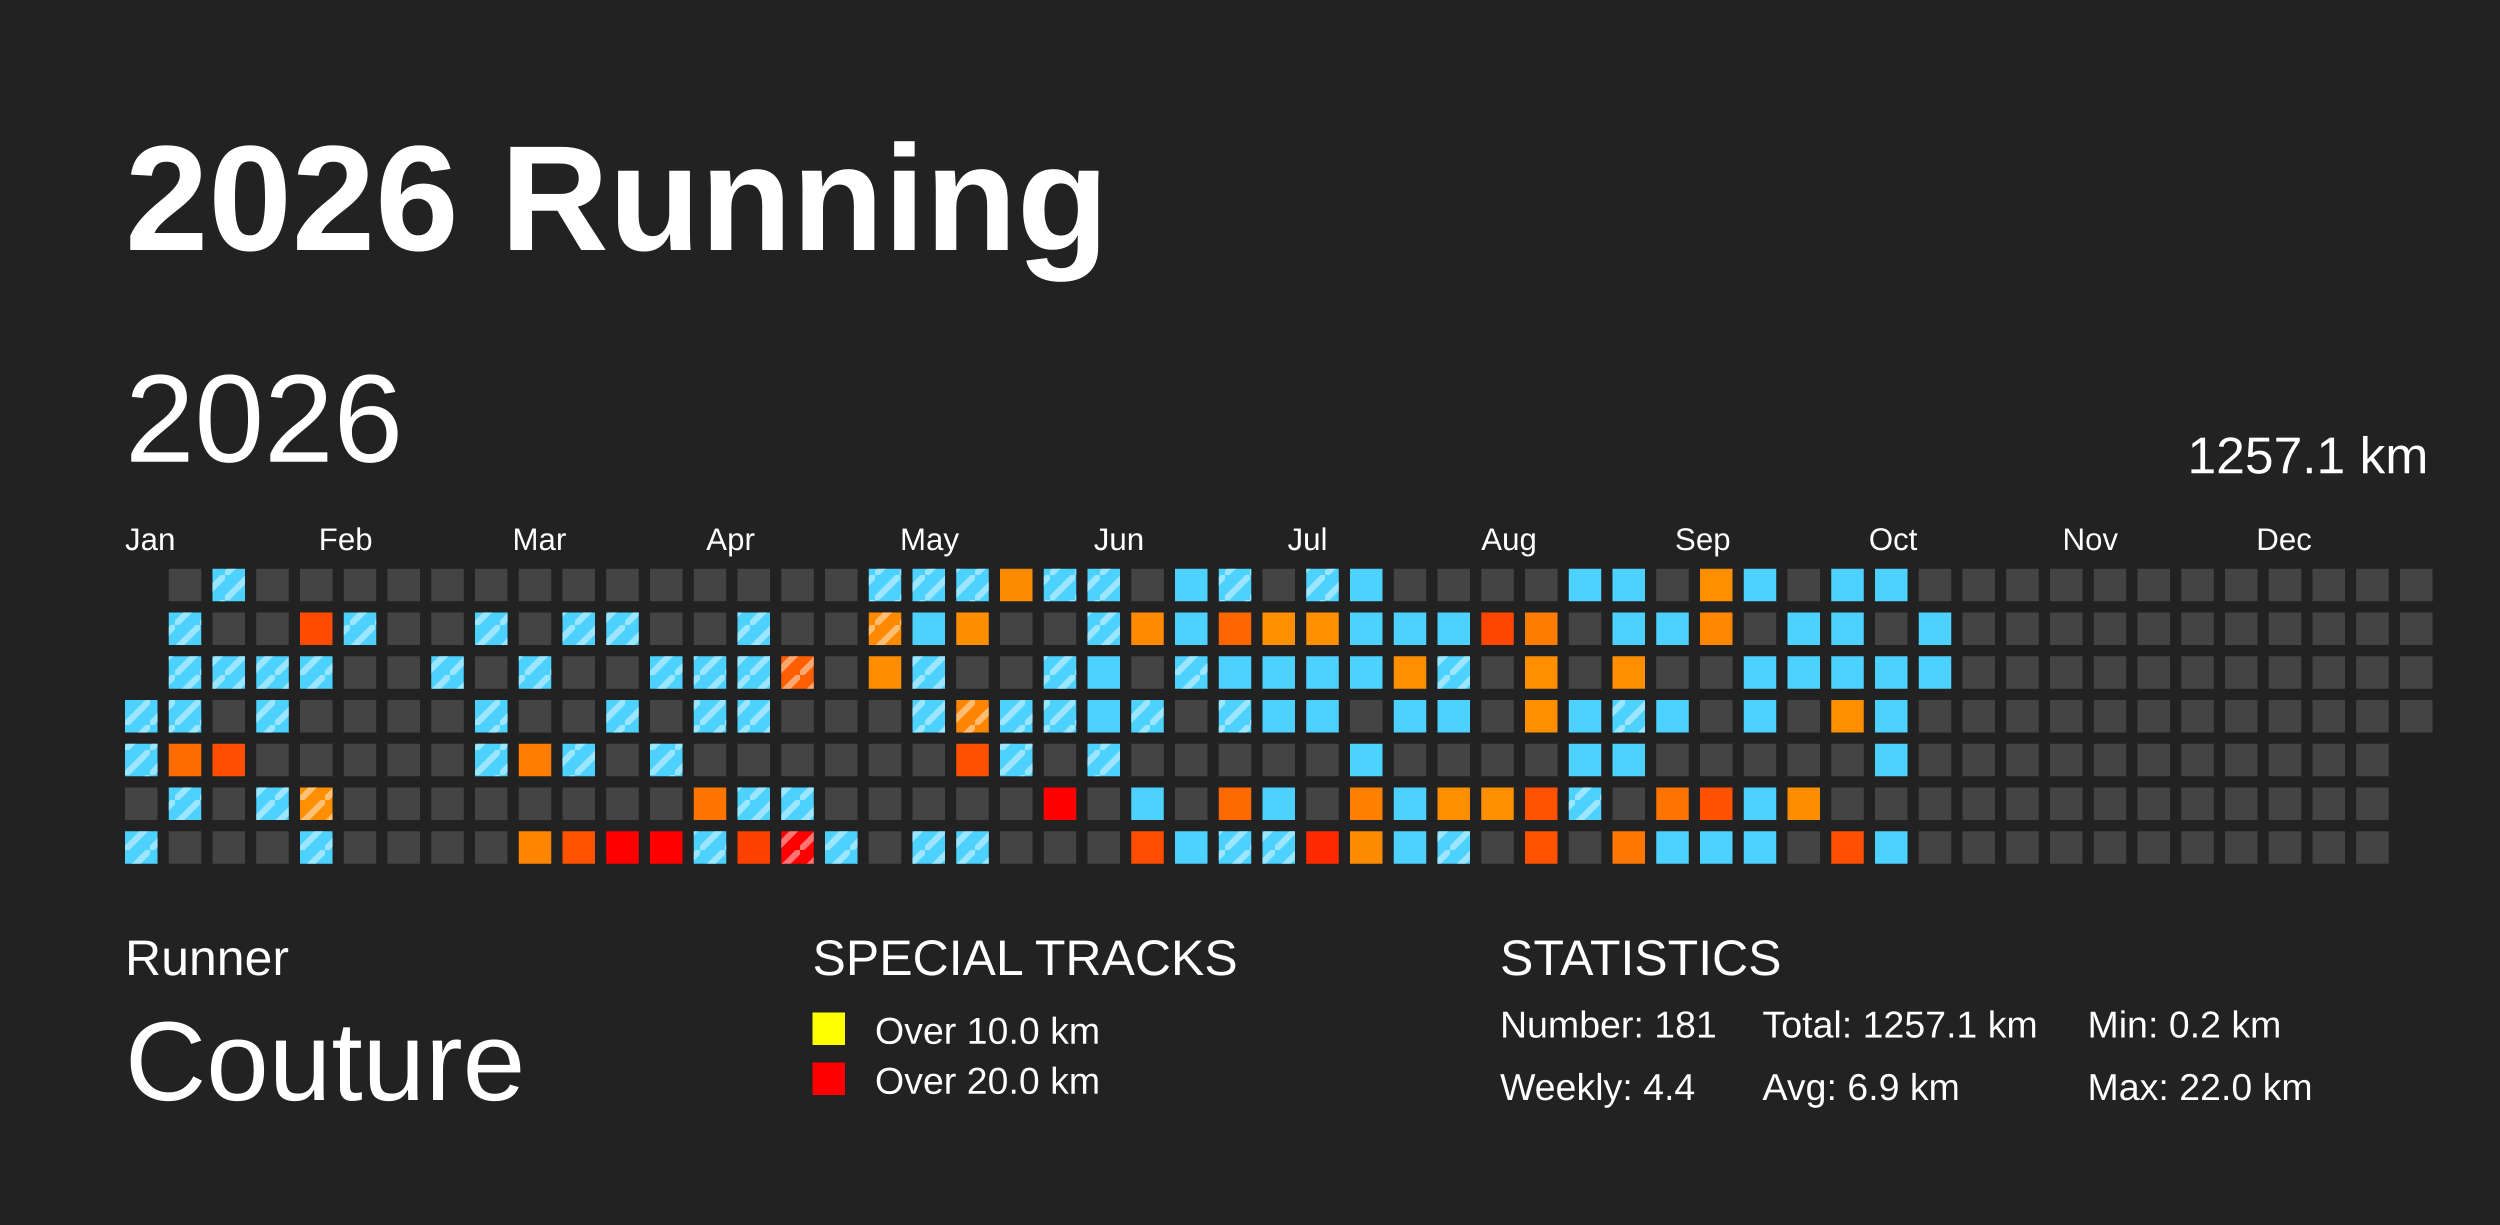
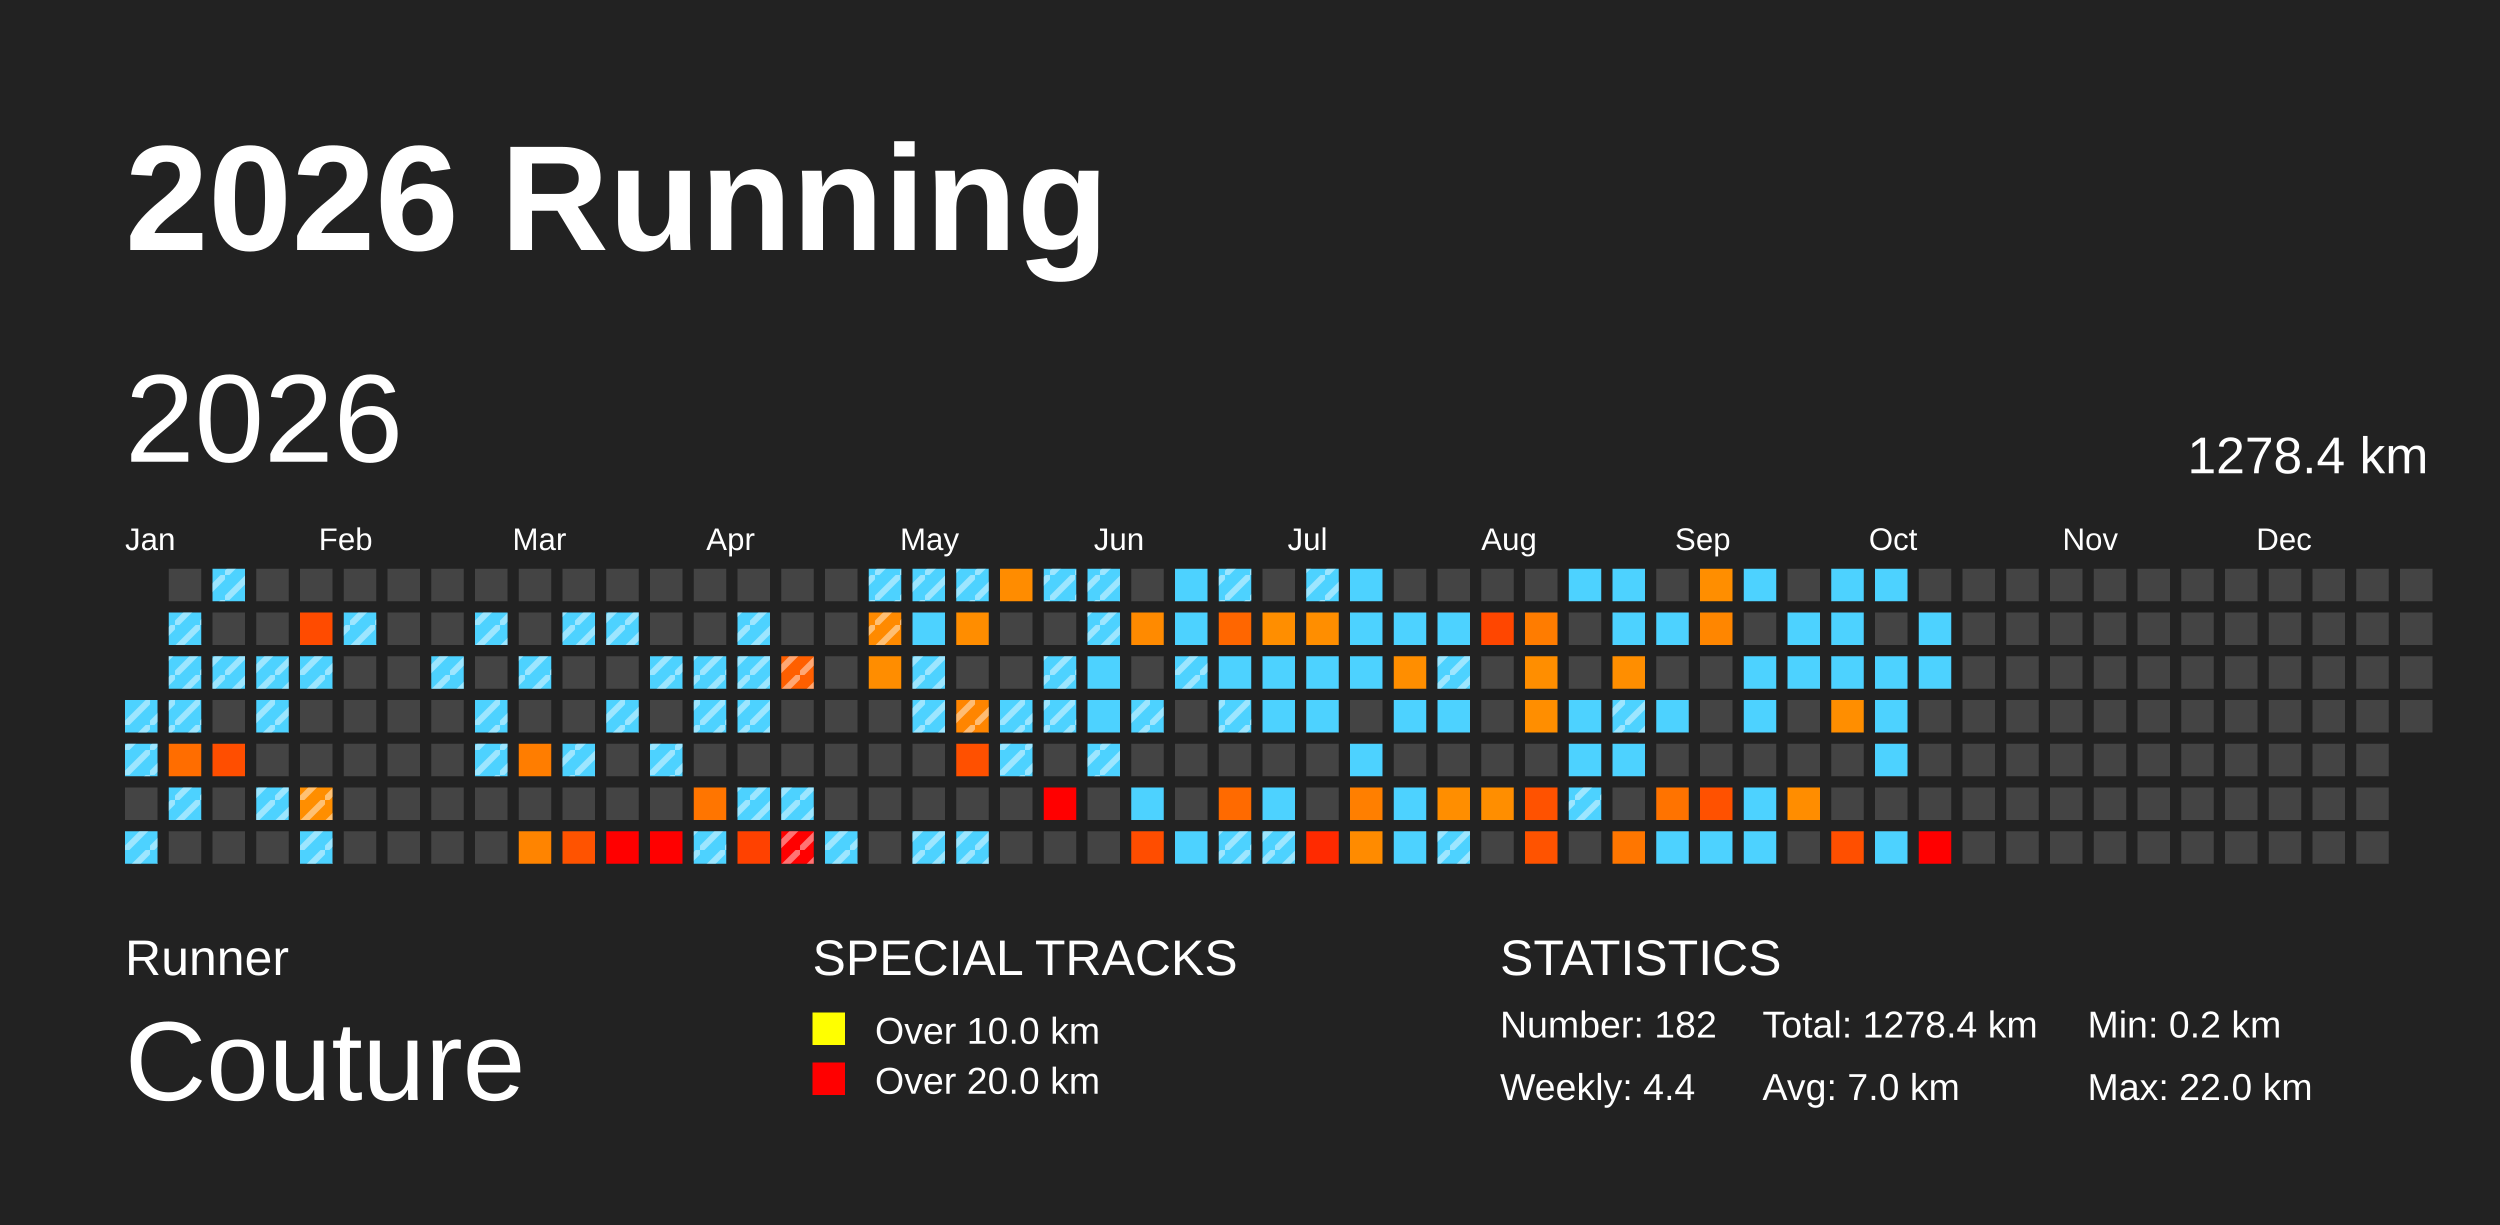
<svg xmlns="http://www.w3.org/2000/svg" baseProfile="full" height="98mm" version="1.1" viewBox="0,0,200,98" width="200mm">
  <defs>
    <pattern height="2" id="indoor-stripe" patternUnits="userSpaceOnUse" width="2">
      <line stroke="white" stroke-opacity="0.45" stroke-width="0.5" x1="0" x2="2" y1="2" y2="0" />
    </pattern>
  </defs>
  <rect fill="#222222" height="98" width="200" x="0" y="0" />
  <text fill="#FFFFFF" style="font-size:12px; font-family:Arial; font-weight:bold;" x="10" y="20">2026 Running</text>
  <text fill="#FFFFFF" style="font-size:4px; font-family:Arial" x="10" y="78">Runner</text>
  <text fill="#FFFFFF" style="font-size:9px; font-family:Arial" x="10" y="88">Couture</text>
  <text fill="#FFFFFF" style="font-size:4px; font-family:Arial" x="65" y="78">SPECIAL TRACKS</text>
  <rect fill="yellow" height="2.6" width="2.6" x="65" y="81" />
  <text fill="#FFFFFF" style="font-size:3px; font-family:Arial" x="70" y="83.5">Over 10.0 km</text>
  <rect fill="red" height="2.6" width="2.6" x="65" y="85" />
  <text fill="#FFFFFF" style="font-size:3px; font-family:Arial" x="70" y="87.5">Over 20.0 km</text>
  <text fill="#FFFFFF" style="font-size:4px; font-family:Arial" x="120" y="78">STATISTICS</text>
-   <text fill="#FFFFFF" style="font-size:3px; font-family:Arial" x="120" y="83">Number: 181</text>
+   <text fill="#FFFFFF" style="font-size:3px; font-family:Arial" x="120" y="83">Number: 182</text>
  <text fill="#FFFFFF" style="font-size:3px; font-family:Arial" x="120" y="88">Weekly: 4.4</text>
-   <text fill="#FFFFFF" style="font-size:3px; font-family:Arial" x="141" y="83">Total: 1257.1 km</text>
-   <text fill="#FFFFFF" style="font-size:3px; font-family:Arial" x="141" y="88">Avg: 6.9 km</text>
+   <text fill="#FFFFFF" style="font-size:3px; font-family:Arial" x="141" y="83">Total: 1278.4 km</text>
+   <text fill="#FFFFFF" style="font-size:3px; font-family:Arial" x="141" y="88">Avg: 7.0 km</text>
  <text fill="#FFFFFF" style="font-size:3px; font-family:Arial" x="167" y="83">Min: 0.2 km</text>
  <text fill="#FFFFFF" style="font-size:3px; font-family:Arial" x="167" y="88">Max: 22.0 km</text>
  <text dominant-baseline="hanging" fill="#FFFFFF" style="font-size:10.0px; font-family:Arial;" x="10" y="30">2026</text>
-   <text dominant-baseline="hanging" fill="#FFFFFF" style="font-size:4.125px; font-family:Arial;" x="175" y="35">1257.1 km</text>
+   <text dominant-baseline="hanging" fill="#FFFFFF" style="font-size:4.125px; font-family:Arial;" x="175" y="35">1278.4 km</text>
  <text fill="#FFFFFF" style="font-size:2.5px; font-family:Arial" x="10.0" y="44">Jan</text>
  <text fill="#FFFFFF" style="font-size:2.5px; font-family:Arial" x="25.5" y="44">Feb</text>
  <text fill="#FFFFFF" style="font-size:2.5px; font-family:Arial" x="41.0" y="44">Mar</text>
  <text fill="#FFFFFF" style="font-size:2.5px; font-family:Arial" x="56.5" y="44">Apr</text>
  <text fill="#FFFFFF" style="font-size:2.5px; font-family:Arial" x="72.0" y="44">May</text>
  <text fill="#FFFFFF" style="font-size:2.5px; font-family:Arial" x="87.5" y="44">Jun</text>
  <text fill="#FFFFFF" style="font-size:2.5px; font-family:Arial" x="103.0" y="44">Jul</text>
  <text fill="#FFFFFF" style="font-size:2.5px; font-family:Arial" x="118.5" y="44">Aug</text>
  <text fill="#FFFFFF" style="font-size:2.5px; font-family:Arial" x="134.0" y="44">Sep</text>
  <text fill="#FFFFFF" style="font-size:2.5px; font-family:Arial" x="149.5" y="44">Oct</text>
  <text fill="#FFFFFF" style="font-size:2.5px; font-family:Arial" x="165.0" y="44">Nov</text>
  <text fill="#FFFFFF" style="font-size:2.5px; font-family:Arial" x="180.5" y="44">Dec</text>
  <rect fill="#4dd2ff" height="2.6" width="2.6" x="10.0" y="56.0" />
  <rect fill="url(#indoor-stripe)" height="2.6" style="pointer-events: none;" width="2.6" x="10.0" y="56.0" />
  <rect fill="#4dd2ff" height="2.6" width="2.6" x="10.0" y="59.5" />
  <rect fill="url(#indoor-stripe)" height="2.6" style="pointer-events: none;" width="2.6" x="10.0" y="59.5" />
  <rect fill="#444444" height="2.6" width="2.6" x="10.0" y="63.0" />
  <rect fill="#4dd2ff" height="2.6" width="2.6" x="10.0" y="66.5" />
  <rect fill="url(#indoor-stripe)" height="2.6" style="pointer-events: none;" width="2.6" x="10.0" y="66.5" />
  <rect fill="#444444" height="2.6" width="2.6" x="13.5" y="45.5" />
  <rect fill="#4dd2ff" height="2.6" width="2.6" x="13.5" y="49.0" />
  <rect fill="url(#indoor-stripe)" height="2.6" style="pointer-events: none;" width="2.6" x="13.5" y="49.0" />
  <rect fill="#4dd2ff" height="2.6" width="2.6" x="13.5" y="52.5" />
  <rect fill="url(#indoor-stripe)" height="2.6" style="pointer-events: none;" width="2.6" x="13.5" y="52.5" />
  <rect fill="#4dd2ff" height="2.6" width="2.6" x="13.5" y="56.0" />
  <rect fill="url(#indoor-stripe)" height="2.6" style="pointer-events: none;" width="2.6" x="13.5" y="56.0" />
  <rect fill="#ff6d00" height="2.6" width="2.6" x="13.5" y="59.5" />
  <rect fill="#4dd2ff" height="2.6" width="2.6" x="13.5" y="63.0" />
  <rect fill="url(#indoor-stripe)" height="2.6" style="pointer-events: none;" width="2.6" x="13.5" y="63.0" />
  <rect fill="#444444" height="2.6" width="2.6" x="13.5" y="66.5" />
  <rect fill="#4dd2ff" height="2.6" width="2.6" x="17.0" y="45.5" />
  <rect fill="url(#indoor-stripe)" height="2.6" style="pointer-events: none;" width="2.6" x="17.0" y="45.5" />
  <rect fill="#444444" height="2.6" width="2.6" x="17.0" y="49.0" />
  <rect fill="#4dd2ff" height="2.6" width="2.6" x="17.0" y="52.5" />
  <rect fill="url(#indoor-stripe)" height="2.6" style="pointer-events: none;" width="2.6" x="17.0" y="52.5" />
  <rect fill="#444444" height="2.6" width="2.6" x="17.0" y="56.0" />
  <rect fill="#ff4e00" height="2.6" width="2.6" x="17.0" y="59.5" />
  <rect fill="#444444" height="2.6" width="2.6" x="17.0" y="63.0" />
  <rect fill="#444444" height="2.6" width="2.6" x="17.0" y="66.5" />
  <rect fill="#444444" height="2.6" width="2.6" x="20.5" y="45.5" />
  <rect fill="#444444" height="2.6" width="2.6" x="20.5" y="49.0" />
  <rect fill="#4dd2ff" height="2.6" width="2.6" x="20.5" y="52.5" />
  <rect fill="url(#indoor-stripe)" height="2.6" style="pointer-events: none;" width="2.6" x="20.5" y="52.5" />
  <rect fill="#4dd2ff" height="2.6" width="2.6" x="20.5" y="56.0" />
  <rect fill="url(#indoor-stripe)" height="2.6" style="pointer-events: none;" width="2.6" x="20.5" y="56.0" />
  <rect fill="#444444" height="2.6" width="2.6" x="20.5" y="59.5" />
  <rect fill="#4dd2ff" height="2.6" width="2.6" x="20.5" y="63.0" />
  <rect fill="url(#indoor-stripe)" height="2.6" style="pointer-events: none;" width="2.6" x="20.5" y="63.0" />
  <rect fill="#444444" height="2.6" width="2.6" x="20.5" y="66.5" />
  <rect fill="#444444" height="2.6" width="2.6" x="24.0" y="45.5" />
  <rect fill="#ff4b00" height="2.6" width="2.6" x="24.0" y="49.0" />
  <rect fill="#4dd2ff" height="2.6" width="2.6" x="24.0" y="52.5" />
  <rect fill="url(#indoor-stripe)" height="2.6" style="pointer-events: none;" width="2.6" x="24.0" y="52.5" />
  <rect fill="#444444" height="2.6" width="2.6" x="24.0" y="56.0" />
  <rect fill="#444444" height="2.6" width="2.6" x="24.0" y="59.5" />
  <rect fill="#ff8e00" height="2.6" width="2.6" x="24.0" y="63.0" />
  <rect fill="url(#indoor-stripe)" height="2.6" style="pointer-events: none;" width="2.6" x="24.0" y="63.0" />
  <rect fill="#4dd2ff" height="2.6" width="2.6" x="24.0" y="66.5" />
  <rect fill="url(#indoor-stripe)" height="2.6" style="pointer-events: none;" width="2.6" x="24.0" y="66.5" />
  <rect fill="#444444" height="2.6" width="2.6" x="27.5" y="45.5" />
  <rect fill="#4dd2ff" height="2.6" width="2.6" x="27.5" y="49.0" />
  <rect fill="url(#indoor-stripe)" height="2.6" style="pointer-events: none;" width="2.6" x="27.5" y="49.0" />
  <rect fill="#444444" height="2.6" width="2.6" x="27.5" y="52.5" />
  <rect fill="#444444" height="2.6" width="2.6" x="27.5" y="56.0" />
  <rect fill="#444444" height="2.6" width="2.6" x="27.5" y="59.5" />
  <rect fill="#444444" height="2.6" width="2.6" x="27.5" y="63.0" />
  <rect fill="#444444" height="2.6" width="2.6" x="27.5" y="66.5" />
  <rect fill="#444444" height="2.6" width="2.6" x="31.0" y="45.5" />
  <rect fill="#444444" height="2.6" width="2.6" x="31.0" y="49.0" />
  <rect fill="#444444" height="2.6" width="2.6" x="31.0" y="52.5" />
  <rect fill="#444444" height="2.6" width="2.6" x="31.0" y="56.0" />
  <rect fill="#444444" height="2.6" width="2.6" x="31.0" y="59.5" />
  <rect fill="#444444" height="2.6" width="2.6" x="31.0" y="63.0" />
  <rect fill="#444444" height="2.6" width="2.6" x="31.0" y="66.5" />
  <rect fill="#444444" height="2.6" width="2.6" x="34.5" y="45.5" />
  <rect fill="#444444" height="2.6" width="2.6" x="34.5" y="49.0" />
  <rect fill="#4dd2ff" height="2.6" width="2.6" x="34.5" y="52.5" />
  <rect fill="url(#indoor-stripe)" height="2.6" style="pointer-events: none;" width="2.6" x="34.5" y="52.5" />
  <rect fill="#444444" height="2.6" width="2.6" x="34.5" y="56.0" />
  <rect fill="#444444" height="2.6" width="2.6" x="34.5" y="59.5" />
  <rect fill="#444444" height="2.6" width="2.6" x="34.5" y="63.0" />
  <rect fill="#444444" height="2.6" width="2.6" x="34.5" y="66.5" />
  <rect fill="#444444" height="2.6" width="2.6" x="38.0" y="45.5" />
  <rect fill="#4dd2ff" height="2.6" width="2.6" x="38.0" y="49.0" />
  <rect fill="url(#indoor-stripe)" height="2.6" style="pointer-events: none;" width="2.6" x="38.0" y="49.0" />
  <rect fill="#444444" height="2.6" width="2.6" x="38.0" y="52.5" />
  <rect fill="#4dd2ff" height="2.6" width="2.6" x="38.0" y="56.0" />
  <rect fill="url(#indoor-stripe)" height="2.6" style="pointer-events: none;" width="2.6" x="38.0" y="56.0" />
  <rect fill="#4dd2ff" height="2.6" width="2.6" x="38.0" y="59.5" />
  <rect fill="url(#indoor-stripe)" height="2.6" style="pointer-events: none;" width="2.6" x="38.0" y="59.5" />
  <rect fill="#444444" height="2.6" width="2.6" x="38.0" y="63.0" />
  <rect fill="#444444" height="2.6" width="2.6" x="38.0" y="66.5" />
  <rect fill="#444444" height="2.6" width="2.6" x="41.5" y="45.5" />
  <rect fill="#444444" height="2.6" width="2.6" x="41.5" y="49.0" />
  <rect fill="#4dd2ff" height="2.6" width="2.6" x="41.5" y="52.5" />
  <rect fill="url(#indoor-stripe)" height="2.6" style="pointer-events: none;" width="2.6" x="41.5" y="52.5" />
  <rect fill="#444444" height="2.6" width="2.6" x="41.5" y="56.0" />
  <rect fill="#ff7d00" height="2.6" width="2.6" x="41.5" y="59.5" />
  <rect fill="#444444" height="2.6" width="2.6" x="41.5" y="63.0" />
  <rect fill="#ff8400" height="2.6" width="2.6" x="41.5" y="66.5" />
  <rect fill="#444444" height="2.6" width="2.6" x="45.0" y="45.5" />
  <rect fill="#4dd2ff" height="2.6" width="2.6" x="45.0" y="49.0" />
  <rect fill="url(#indoor-stripe)" height="2.6" style="pointer-events: none;" width="2.6" x="45.0" y="49.0" />
  <rect fill="#444444" height="2.6" width="2.6" x="45.0" y="52.5" />
  <rect fill="#444444" height="2.6" width="2.6" x="45.0" y="56.0" />
  <rect fill="#4dd2ff" height="2.6" width="2.6" x="45.0" y="59.5" />
  <rect fill="url(#indoor-stripe)" height="2.6" style="pointer-events: none;" width="2.6" x="45.0" y="59.5" />
  <rect fill="#444444" height="2.6" width="2.6" x="45.0" y="63.0" />
  <rect fill="#ff5300" height="2.6" width="2.6" x="45.0" y="66.5" />
  <rect fill="#444444" height="2.6" width="2.6" x="48.5" y="45.5" />
  <rect fill="#4dd2ff" height="2.6" width="2.6" x="48.5" y="49.0" />
  <rect fill="url(#indoor-stripe)" height="2.6" style="pointer-events: none;" width="2.6" x="48.5" y="49.0" />
  <rect fill="#444444" height="2.6" width="2.6" x="48.5" y="52.5" />
  <rect fill="#4dd2ff" height="2.6" width="2.6" x="48.5" y="56.0" />
  <rect fill="url(#indoor-stripe)" height="2.6" style="pointer-events: none;" width="2.6" x="48.5" y="56.0" />
  <rect fill="#444444" height="2.6" width="2.6" x="48.5" y="59.5" />
  <rect fill="#444444" height="2.6" width="2.6" x="48.5" y="63.0" />
  <rect fill="red" height="2.6" width="2.6" x="48.5" y="66.5" />
  <rect fill="#444444" height="2.6" width="2.6" x="52.0" y="45.5" />
  <rect fill="#444444" height="2.6" width="2.6" x="52.0" y="49.0" />
  <rect fill="#4dd2ff" height="2.6" width="2.6" x="52.0" y="52.5" />
  <rect fill="url(#indoor-stripe)" height="2.6" style="pointer-events: none;" width="2.6" x="52.0" y="52.5" />
  <rect fill="#444444" height="2.6" width="2.6" x="52.0" y="56.0" />
  <rect fill="#4dd2ff" height="2.6" width="2.6" x="52.0" y="59.5" />
  <rect fill="url(#indoor-stripe)" height="2.6" style="pointer-events: none;" width="2.6" x="52.0" y="59.5" />
  <rect fill="#444444" height="2.6" width="2.6" x="52.0" y="63.0" />
  <rect fill="red" height="2.6" width="2.6" x="52.0" y="66.5" />
  <rect fill="#444444" height="2.6" width="2.6" x="55.5" y="45.5" />
  <rect fill="#444444" height="2.6" width="2.6" x="55.5" y="49.0" />
  <rect fill="#4dd2ff" height="2.6" width="2.6" x="55.5" y="52.5" />
  <rect fill="url(#indoor-stripe)" height="2.6" style="pointer-events: none;" width="2.6" x="55.5" y="52.5" />
  <rect fill="#4dd2ff" height="2.6" width="2.6" x="55.5" y="56.0" />
  <rect fill="url(#indoor-stripe)" height="2.6" style="pointer-events: none;" width="2.6" x="55.5" y="56.0" />
  <rect fill="#444444" height="2.6" width="2.6" x="55.5" y="59.5" />
  <rect fill="#ff7500" height="2.6" width="2.6" x="55.5" y="63.0" />
  <rect fill="#4dd2ff" height="2.6" width="2.6" x="55.5" y="66.5" />
  <rect fill="url(#indoor-stripe)" height="2.6" style="pointer-events: none;" width="2.6" x="55.5" y="66.5" />
  <rect fill="#444444" height="2.6" width="2.6" x="59.0" y="45.5" />
  <rect fill="#4dd2ff" height="2.6" width="2.6" x="59.0" y="49.0" />
  <rect fill="url(#indoor-stripe)" height="2.6" style="pointer-events: none;" width="2.6" x="59.0" y="49.0" />
  <rect fill="#4dd2ff" height="2.6" width="2.6" x="59.0" y="52.5" />
  <rect fill="url(#indoor-stripe)" height="2.6" style="pointer-events: none;" width="2.6" x="59.0" y="52.5" />
  <rect fill="#4dd2ff" height="2.6" width="2.6" x="59.0" y="56.0" />
  <rect fill="url(#indoor-stripe)" height="2.6" style="pointer-events: none;" width="2.6" x="59.0" y="56.0" />
  <rect fill="#444444" height="2.6" width="2.6" x="59.0" y="59.5" />
  <rect fill="#4dd2ff" height="2.6" width="2.6" x="59.0" y="63.0" />
  <rect fill="url(#indoor-stripe)" height="2.6" style="pointer-events: none;" width="2.6" x="59.0" y="63.0" />
  <rect fill="#ff4100" height="2.6" width="2.6" x="59.0" y="66.5" />
  <rect fill="#444444" height="2.6" width="2.6" x="62.5" y="45.5" />
  <rect fill="#444444" height="2.6" width="2.6" x="62.5" y="49.0" />
  <rect fill="#ff5f00" height="2.6" width="2.6" x="62.5" y="52.5" />
  <rect fill="url(#indoor-stripe)" height="2.6" style="pointer-events: none;" width="2.6" x="62.5" y="52.5" />
  <rect fill="#444444" height="2.6" width="2.6" x="62.5" y="56.0" />
  <rect fill="#444444" height="2.6" width="2.6" x="62.5" y="59.5" />
  <rect fill="#4dd2ff" height="2.6" width="2.6" x="62.5" y="63.0" />
  <rect fill="url(#indoor-stripe)" height="2.6" style="pointer-events: none;" width="2.6" x="62.5" y="63.0" />
  <rect fill="red" height="2.6" width="2.6" x="62.5" y="66.5" />
  <rect fill="url(#indoor-stripe)" height="2.6" style="pointer-events: none;" width="2.6" x="62.5" y="66.5" />
  <rect fill="#444444" height="2.6" width="2.6" x="66.0" y="45.5" />
  <rect fill="#444444" height="2.6" width="2.6" x="66.0" y="49.0" />
  <rect fill="#444444" height="2.6" width="2.6" x="66.0" y="52.5" />
  <rect fill="#444444" height="2.6" width="2.6" x="66.0" y="56.0" />
  <rect fill="#444444" height="2.6" width="2.6" x="66.0" y="59.5" />
  <rect fill="#444444" height="2.6" width="2.6" x="66.0" y="63.0" />
  <rect fill="#4dd2ff" height="2.6" width="2.6" x="66.0" y="66.5" />
  <rect fill="url(#indoor-stripe)" height="2.6" style="pointer-events: none;" width="2.6" x="66.0" y="66.5" />
  <rect fill="#4dd2ff" height="2.6" width="2.6" x="69.5" y="45.5" />
  <rect fill="url(#indoor-stripe)" height="2.6" style="pointer-events: none;" width="2.6" x="69.5" y="45.5" />
  <rect fill="#ff8a00" height="2.6" width="2.6" x="69.5" y="49.0" />
  <rect fill="url(#indoor-stripe)" height="2.6" style="pointer-events: none;" width="2.6" x="69.5" y="49.0" />
  <rect fill="#ff8d00" height="2.6" width="2.6" x="69.5" y="52.5" />
  <rect fill="#444444" height="2.6" width="2.6" x="69.5" y="56.0" />
  <rect fill="#444444" height="2.6" width="2.6" x="69.5" y="59.5" />
  <rect fill="#444444" height="2.6" width="2.6" x="69.5" y="63.0" />
  <rect fill="#444444" height="2.6" width="2.6" x="69.5" y="66.5" />
  <rect fill="#4dd2ff" height="2.6" width="2.6" x="73.0" y="45.5" />
  <rect fill="url(#indoor-stripe)" height="2.6" style="pointer-events: none;" width="2.6" x="73.0" y="45.5" />
  <rect fill="#4dd2ff" height="2.6" width="2.6" x="73.0" y="49.0" />
  <rect fill="#4dd2ff" height="2.6" width="2.6" x="73.0" y="52.5" />
  <rect fill="url(#indoor-stripe)" height="2.6" style="pointer-events: none;" width="2.6" x="73.0" y="52.5" />
  <rect fill="#4dd2ff" height="2.6" width="2.6" x="73.0" y="56.0" />
  <rect fill="url(#indoor-stripe)" height="2.6" style="pointer-events: none;" width="2.6" x="73.0" y="56.0" />
  <rect fill="#444444" height="2.6" width="2.6" x="73.0" y="59.5" />
  <rect fill="#444444" height="2.6" width="2.6" x="73.0" y="63.0" />
  <rect fill="#4dd2ff" height="2.6" width="2.6" x="73.0" y="66.5" />
  <rect fill="url(#indoor-stripe)" height="2.6" style="pointer-events: none;" width="2.6" x="73.0" y="66.5" />
  <rect fill="#4dd2ff" height="2.6" width="2.6" x="76.5" y="45.5" />
  <rect fill="url(#indoor-stripe)" height="2.6" style="pointer-events: none;" width="2.6" x="76.5" y="45.5" />
  <rect fill="#ff8d00" height="2.6" width="2.6" x="76.5" y="49.0" />
  <rect fill="#444444" height="2.6" width="2.6" x="76.5" y="52.5" />
  <rect fill="#ff8500" height="2.6" width="2.6" x="76.5" y="56.0" />
  <rect fill="url(#indoor-stripe)" height="2.6" style="pointer-events: none;" width="2.6" x="76.5" y="56.0" />
  <rect fill="#ff5000" height="2.6" width="2.6" x="76.5" y="59.5" />
  <rect fill="#444444" height="2.6" width="2.6" x="76.5" y="63.0" />
  <rect fill="#4dd2ff" height="2.6" width="2.6" x="76.5" y="66.5" />
  <rect fill="url(#indoor-stripe)" height="2.6" style="pointer-events: none;" width="2.6" x="76.5" y="66.5" />
  <rect fill="#ff8c00" height="2.6" width="2.6" x="80.0" y="45.5" />
  <rect fill="#444444" height="2.6" width="2.6" x="80.0" y="49.0" />
  <rect fill="#444444" height="2.6" width="2.6" x="80.0" y="52.5" />
  <rect fill="#4dd2ff" height="2.6" width="2.6" x="80.0" y="56.0" />
  <rect fill="url(#indoor-stripe)" height="2.6" style="pointer-events: none;" width="2.6" x="80.0" y="56.0" />
  <rect fill="#4dd2ff" height="2.6" width="2.6" x="80.0" y="59.5" />
  <rect fill="url(#indoor-stripe)" height="2.6" style="pointer-events: none;" width="2.6" x="80.0" y="59.5" />
  <rect fill="#444444" height="2.6" width="2.6" x="80.0" y="63.0" />
  <rect fill="#444444" height="2.6" width="2.6" x="80.0" y="66.5" />
  <rect fill="#4dd2ff" height="2.6" width="2.6" x="83.5" y="45.5" />
  <rect fill="url(#indoor-stripe)" height="2.6" style="pointer-events: none;" width="2.6" x="83.5" y="45.5" />
  <rect fill="#444444" height="2.6" width="2.6" x="83.5" y="49.0" />
  <rect fill="#4dd2ff" height="2.6" width="2.6" x="83.5" y="52.5" />
  <rect fill="url(#indoor-stripe)" height="2.6" style="pointer-events: none;" width="2.6" x="83.5" y="52.5" />
  <rect fill="#4dd2ff" height="2.6" width="2.6" x="83.5" y="56.0" />
  <rect fill="url(#indoor-stripe)" height="2.6" style="pointer-events: none;" width="2.6" x="83.5" y="56.0" />
  <rect fill="#444444" height="2.6" width="2.6" x="83.5" y="59.5" />
  <rect fill="red" height="2.6" width="2.6" x="83.5" y="63.0" />
  <rect fill="#444444" height="2.6" width="2.6" x="83.5" y="66.5" />
  <rect fill="#4dd2ff" height="2.6" width="2.6" x="87.0" y="45.5" />
  <rect fill="url(#indoor-stripe)" height="2.6" style="pointer-events: none;" width="2.6" x="87.0" y="45.5" />
  <rect fill="#4dd2ff" height="2.6" width="2.6" x="87.0" y="49.0" />
  <rect fill="url(#indoor-stripe)" height="2.6" style="pointer-events: none;" width="2.6" x="87.0" y="49.0" />
  <rect fill="#4dd2ff" height="2.6" width="2.6" x="87.0" y="52.5" />
  <rect fill="#4dd2ff" height="2.6" width="2.6" x="87.0" y="56.0" />
  <rect fill="#4dd2ff" height="2.6" width="2.6" x="87.0" y="59.5" />
  <rect fill="url(#indoor-stripe)" height="2.6" style="pointer-events: none;" width="2.6" x="87.0" y="59.5" />
  <rect fill="#444444" height="2.6" width="2.6" x="87.0" y="63.0" />
  <rect fill="#444444" height="2.6" width="2.6" x="87.0" y="66.5" />
  <rect fill="#444444" height="2.6" width="2.6" x="90.5" y="45.5" />
  <rect fill="#ff8a00" height="2.6" width="2.6" x="90.5" y="49.0" />
  <rect fill="#444444" height="2.6" width="2.6" x="90.5" y="52.5" />
  <rect fill="#4dd2ff" height="2.6" width="2.6" x="90.5" y="56.0" />
  <rect fill="url(#indoor-stripe)" height="2.6" style="pointer-events: none;" width="2.6" x="90.5" y="56.0" />
  <rect fill="#444444" height="2.6" width="2.6" x="90.5" y="59.5" />
  <rect fill="#4dd2ff" height="2.6" width="2.6" x="90.5" y="63.0" />
  <rect fill="#ff4d00" height="2.6" width="2.6" x="90.5" y="66.5" />
  <rect fill="#4dd2ff" height="2.6" width="2.6" x="94.0" y="45.5" />
  <rect fill="#4dd2ff" height="2.6" width="2.6" x="94.0" y="49.0" />
  <rect fill="#4dd2ff" height="2.6" width="2.6" x="94.0" y="52.5" />
  <rect fill="url(#indoor-stripe)" height="2.6" style="pointer-events: none;" width="2.6" x="94.0" y="52.5" />
  <rect fill="#444444" height="2.6" width="2.6" x="94.0" y="56.0" />
  <rect fill="#444444" height="2.6" width="2.6" x="94.0" y="59.5" />
  <rect fill="#444444" height="2.6" width="2.6" x="94.0" y="63.0" />
  <rect fill="#4dd2ff" height="2.6" width="2.6" x="94.0" y="66.5" />
  <rect fill="#4dd2ff" height="2.6" width="2.6" x="97.5" y="45.5" />
  <rect fill="url(#indoor-stripe)" height="2.6" style="pointer-events: none;" width="2.6" x="97.5" y="45.5" />
  <rect fill="#ff6600" height="2.6" width="2.6" x="97.5" y="49.0" />
  <rect fill="#4dd2ff" height="2.6" width="2.6" x="97.5" y="52.5" />
  <rect fill="#4dd2ff" height="2.6" width="2.6" x="97.5" y="56.0" />
  <rect fill="url(#indoor-stripe)" height="2.6" style="pointer-events: none;" width="2.6" x="97.5" y="56.0" />
  <rect fill="#444444" height="2.6" width="2.6" x="97.5" y="59.5" />
  <rect fill="#ff6a00" height="2.6" width="2.6" x="97.5" y="63.0" />
  <rect fill="#4dd2ff" height="2.6" width="2.6" x="97.5" y="66.5" />
  <rect fill="url(#indoor-stripe)" height="2.6" style="pointer-events: none;" width="2.6" x="97.5" y="66.5" />
  <rect fill="#444444" height="2.6" width="2.6" x="101.0" y="45.5" />
  <rect fill="#ff8e00" height="2.6" width="2.6" x="101.0" y="49.0" />
  <rect fill="#4dd2ff" height="2.6" width="2.6" x="101.0" y="52.5" />
  <rect fill="#4dd2ff" height="2.6" width="2.6" x="101.0" y="56.0" />
  <rect fill="#444444" height="2.6" width="2.6" x="101.0" y="59.5" />
  <rect fill="#4dd2ff" height="2.6" width="2.6" x="101.0" y="63.0" />
  <rect fill="#4dd2ff" height="2.6" width="2.6" x="101.0" y="66.5" />
  <rect fill="url(#indoor-stripe)" height="2.6" style="pointer-events: none;" width="2.6" x="101.0" y="66.5" />
  <rect fill="#4dd2ff" height="2.6" width="2.6" x="104.5" y="45.5" />
  <rect fill="url(#indoor-stripe)" height="2.6" style="pointer-events: none;" width="2.6" x="104.5" y="45.5" />
  <rect fill="#ff8e00" height="2.6" width="2.6" x="104.5" y="49.0" />
  <rect fill="#4dd2ff" height="2.6" width="2.6" x="104.5" y="52.5" />
  <rect fill="#4dd2ff" height="2.6" width="2.6" x="104.5" y="56.0" />
  <rect fill="#444444" height="2.6" width="2.6" x="104.5" y="59.5" />
  <rect fill="#444444" height="2.6" width="2.6" x="104.5" y="63.0" />
  <rect fill="#ff2a00" height="2.6" width="2.6" x="104.5" y="66.5" />
  <rect fill="#4dd2ff" height="2.6" width="2.6" x="108.0" y="45.5" />
  <rect fill="#4dd2ff" height="2.6" width="2.6" x="108.0" y="49.0" />
  <rect fill="#4dd2ff" height="2.6" width="2.6" x="108.0" y="52.5" />
  <rect fill="#444444" height="2.6" width="2.6" x="108.0" y="56.0" />
  <rect fill="#4dd2ff" height="2.6" width="2.6" x="108.0" y="59.5" />
  <rect fill="#ff7f00" height="2.6" width="2.6" x="108.0" y="63.0" />
  <rect fill="#ff8b00" height="2.6" width="2.6" x="108.0" y="66.5" />
  <rect fill="#444444" height="2.6" width="2.6" x="111.5" y="45.5" />
  <rect fill="#4dd2ff" height="2.6" width="2.6" x="111.5" y="49.0" />
  <rect fill="#ff8e00" height="2.6" width="2.6" x="111.5" y="52.5" />
  <rect fill="#4dd2ff" height="2.6" width="2.6" x="111.5" y="56.0" />
  <rect fill="#444444" height="2.6" width="2.6" x="111.5" y="59.5" />
  <rect fill="#4dd2ff" height="2.6" width="2.6" x="111.5" y="63.0" />
  <rect fill="#4dd2ff" height="2.6" width="2.6" x="111.5" y="66.5" />
  <rect fill="#444444" height="2.6" width="2.6" x="115.0" y="45.5" />
  <rect fill="#4dd2ff" height="2.6" width="2.6" x="115.0" y="49.0" />
  <rect fill="#4dd2ff" height="2.6" width="2.6" x="115.0" y="52.5" />
  <rect fill="url(#indoor-stripe)" height="2.6" style="pointer-events: none;" width="2.6" x="115.0" y="52.5" />
  <rect fill="#4dd2ff" height="2.6" width="2.6" x="115.0" y="56.0" />
  <rect fill="#444444" height="2.6" width="2.6" x="115.0" y="59.5" />
  <rect fill="#ff8e00" height="2.6" width="2.6" x="115.0" y="63.0" />
  <rect fill="#4dd2ff" height="2.6" width="2.6" x="115.0" y="66.5" />
  <rect fill="url(#indoor-stripe)" height="2.6" style="pointer-events: none;" width="2.6" x="115.0" y="66.5" />
  <rect fill="#444444" height="2.6" width="2.6" x="118.5" y="45.5" />
  <rect fill="#ff4600" height="2.6" width="2.6" x="118.5" y="49.0" />
  <rect fill="#444444" height="2.6" width="2.6" x="118.5" y="52.5" />
  <rect fill="#444444" height="2.6" width="2.6" x="118.5" y="56.0" />
  <rect fill="#444444" height="2.6" width="2.6" x="118.5" y="59.5" />
  <rect fill="#ff8e00" height="2.6" width="2.6" x="118.5" y="63.0" />
  <rect fill="#444444" height="2.6" width="2.6" x="118.5" y="66.5" />
  <rect fill="#444444" height="2.6" width="2.6" x="122.0" y="45.5" />
  <rect fill="#ff7c00" height="2.6" width="2.6" x="122.0" y="49.0" />
  <rect fill="#ff8e00" height="2.6" width="2.6" x="122.0" y="52.5" />
  <rect fill="#ff8e00" height="2.6" width="2.6" x="122.0" y="56.0" />
  <rect fill="#444444" height="2.6" width="2.6" x="122.0" y="59.5" />
  <rect fill="#ff5200" height="2.6" width="2.6" x="122.0" y="63.0" />
  <rect fill="#ff5300" height="2.6" width="2.6" x="122.0" y="66.5" />
  <rect fill="#4dd2ff" height="2.6" width="2.6" x="125.5" y="45.5" />
  <rect fill="#444444" height="2.6" width="2.6" x="125.5" y="49.0" />
  <rect fill="#444444" height="2.6" width="2.6" x="125.5" y="52.5" />
  <rect fill="#4dd2ff" height="2.6" width="2.6" x="125.5" y="56.0" />
  <rect fill="#4dd2ff" height="2.6" width="2.6" x="125.5" y="59.5" />
  <rect fill="#4dd2ff" height="2.6" width="2.6" x="125.5" y="63.0" />
  <rect fill="url(#indoor-stripe)" height="2.6" style="pointer-events: none;" width="2.6" x="125.5" y="63.0" />
  <rect fill="#444444" height="2.6" width="2.6" x="125.5" y="66.5" />
  <rect fill="#4dd2ff" height="2.6" width="2.6" x="129.0" y="45.5" />
  <rect fill="#4dd2ff" height="2.6" width="2.6" x="129.0" y="49.0" />
  <rect fill="#ff8e00" height="2.6" width="2.6" x="129.0" y="52.5" />
  <rect fill="#4dd2ff" height="2.6" width="2.6" x="129.0" y="56.0" />
  <rect fill="url(#indoor-stripe)" height="2.6" style="pointer-events: none;" width="2.6" x="129.0" y="56.0" />
  <rect fill="#4dd2ff" height="2.6" width="2.6" x="129.0" y="59.5" />
  <rect fill="#444444" height="2.6" width="2.6" x="129.0" y="63.0" />
  <rect fill="#ff7600" height="2.6" width="2.6" x="129.0" y="66.5" />
  <rect fill="#444444" height="2.6" width="2.6" x="132.5" y="45.5" />
  <rect fill="#4dd2ff" height="2.6" width="2.6" x="132.5" y="49.0" />
  <rect fill="#444444" height="2.6" width="2.6" x="132.5" y="52.5" />
  <rect fill="#4dd2ff" height="2.6" width="2.6" x="132.5" y="56.0" />
  <rect fill="#444444" height="2.6" width="2.6" x="132.5" y="59.5" />
  <rect fill="#ff7300" height="2.6" width="2.6" x="132.5" y="63.0" />
  <rect fill="#4dd2ff" height="2.6" width="2.6" x="132.5" y="66.5" />
  <rect fill="#ff8e00" height="2.6" width="2.6" x="136.0" y="45.5" />
  <rect fill="#ff8600" height="2.6" width="2.6" x="136.0" y="49.0" />
  <rect fill="#444444" height="2.6" width="2.6" x="136.0" y="52.5" />
  <rect fill="#444444" height="2.6" width="2.6" x="136.0" y="56.0" />
  <rect fill="#444444" height="2.6" width="2.6" x="136.0" y="59.5" />
  <rect fill="#ff5100" height="2.6" width="2.6" x="136.0" y="63.0" />
  <rect fill="#4dd2ff" height="2.6" width="2.6" x="136.0" y="66.5" />
  <rect fill="#4dd2ff" height="2.6" width="2.6" x="139.5" y="45.5" />
  <rect fill="#444444" height="2.6" width="2.6" x="139.5" y="49.0" />
  <rect fill="#4dd2ff" height="2.6" width="2.6" x="139.5" y="52.5" />
  <rect fill="#4dd2ff" height="2.6" width="2.6" x="139.5" y="56.0" />
  <rect fill="#444444" height="2.6" width="2.6" x="139.5" y="59.5" />
  <rect fill="#4dd2ff" height="2.6" width="2.6" x="139.5" y="63.0" />
  <rect fill="#4dd2ff" height="2.6" width="2.6" x="139.5" y="66.5" />
  <rect fill="#444444" height="2.6" width="2.6" x="143.0" y="45.5" />
  <rect fill="#4dd2ff" height="2.6" width="2.6" x="143.0" y="49.0" />
  <rect fill="#4dd2ff" height="2.6" width="2.6" x="143.0" y="52.5" />
  <rect fill="#444444" height="2.6" width="2.6" x="143.0" y="56.0" />
  <rect fill="#444444" height="2.6" width="2.6" x="143.0" y="59.5" />
  <rect fill="#ff8d00" height="2.6" width="2.6" x="143.0" y="63.0" />
  <rect fill="#444444" height="2.6" width="2.6" x="143.0" y="66.5" />
  <rect fill="#4dd2ff" height="2.6" width="2.6" x="146.5" y="45.5" />
  <rect fill="#4dd2ff" height="2.6" width="2.6" x="146.5" y="49.0" />
  <rect fill="#4dd2ff" height="2.6" width="2.6" x="146.5" y="52.5" />
  <rect fill="#ff8e00" height="2.6" width="2.6" x="146.5" y="56.0" />
  <rect fill="#444444" height="2.6" width="2.6" x="146.5" y="59.5" />
  <rect fill="#444444" height="2.6" width="2.6" x="146.5" y="63.0" />
  <rect fill="#ff4f00" height="2.6" width="2.6" x="146.5" y="66.5" />
  <rect fill="#4dd2ff" height="2.6" width="2.6" x="150.0" y="45.5" />
  <rect fill="#444444" height="2.6" width="2.6" x="150.0" y="49.0" />
  <rect fill="#4dd2ff" height="2.6" width="2.6" x="150.0" y="52.5" />
  <rect fill="#4dd2ff" height="2.6" width="2.6" x="150.0" y="56.0" />
  <rect fill="#4dd2ff" height="2.6" width="2.6" x="150.0" y="59.5" />
  <rect fill="#444444" height="2.6" width="2.6" x="150.0" y="63.0" />
  <rect fill="#4dd2ff" height="2.6" width="2.6" x="150.0" y="66.5" />
  <rect fill="#444444" height="2.6" width="2.6" x="153.5" y="45.5" />
  <rect fill="#4dd2ff" height="2.6" width="2.6" x="153.5" y="49.0" />
  <rect fill="#4dd2ff" height="2.6" width="2.6" x="153.5" y="52.5" />
  <rect fill="#444444" height="2.6" width="2.6" x="153.5" y="56.0" />
  <rect fill="#444444" height="2.6" width="2.6" x="153.5" y="59.5" />
  <rect fill="#444444" height="2.6" width="2.6" x="153.5" y="63.0" />
-   <rect fill="#444444" height="2.6" width="2.6" x="153.5" y="66.5" />
+   <rect fill="red" height="2.6" width="2.6" x="153.5" y="66.5" />
  <rect fill="#444444" height="2.6" width="2.6" x="157.0" y="45.5" />
  <rect fill="#444444" height="2.6" width="2.6" x="157.0" y="49.0" />
  <rect fill="#444444" height="2.6" width="2.6" x="157.0" y="52.5" />
  <rect fill="#444444" height="2.6" width="2.6" x="157.0" y="56.0" />
  <rect fill="#444444" height="2.6" width="2.6" x="157.0" y="59.5" />
  <rect fill="#444444" height="2.6" width="2.6" x="157.0" y="63.0" />
  <rect fill="#444444" height="2.6" width="2.6" x="157.0" y="66.5" />
  <rect fill="#444444" height="2.6" width="2.6" x="160.5" y="45.5" />
  <rect fill="#444444" height="2.6" width="2.6" x="160.5" y="49.0" />
  <rect fill="#444444" height="2.6" width="2.6" x="160.5" y="52.5" />
  <rect fill="#444444" height="2.6" width="2.6" x="160.5" y="56.0" />
  <rect fill="#444444" height="2.6" width="2.6" x="160.5" y="59.5" />
  <rect fill="#444444" height="2.6" width="2.6" x="160.5" y="63.0" />
  <rect fill="#444444" height="2.6" width="2.6" x="160.5" y="66.5" />
  <rect fill="#444444" height="2.6" width="2.6" x="164.0" y="45.5" />
  <rect fill="#444444" height="2.6" width="2.6" x="164.0" y="49.0" />
  <rect fill="#444444" height="2.6" width="2.6" x="164.0" y="52.5" />
  <rect fill="#444444" height="2.6" width="2.6" x="164.0" y="56.0" />
  <rect fill="#444444" height="2.6" width="2.6" x="164.0" y="59.5" />
  <rect fill="#444444" height="2.6" width="2.6" x="164.0" y="63.0" />
  <rect fill="#444444" height="2.6" width="2.6" x="164.0" y="66.5" />
  <rect fill="#444444" height="2.6" width="2.6" x="167.5" y="45.5" />
  <rect fill="#444444" height="2.6" width="2.6" x="167.5" y="49.0" />
  <rect fill="#444444" height="2.6" width="2.6" x="167.5" y="52.5" />
  <rect fill="#444444" height="2.6" width="2.6" x="167.5" y="56.0" />
  <rect fill="#444444" height="2.6" width="2.6" x="167.5" y="59.5" />
  <rect fill="#444444" height="2.6" width="2.6" x="167.5" y="63.0" />
  <rect fill="#444444" height="2.6" width="2.6" x="167.5" y="66.5" />
  <rect fill="#444444" height="2.6" width="2.6" x="171.0" y="45.5" />
  <rect fill="#444444" height="2.6" width="2.6" x="171.0" y="49.0" />
  <rect fill="#444444" height="2.6" width="2.6" x="171.0" y="52.5" />
  <rect fill="#444444" height="2.6" width="2.6" x="171.0" y="56.0" />
  <rect fill="#444444" height="2.6" width="2.6" x="171.0" y="59.5" />
  <rect fill="#444444" height="2.6" width="2.6" x="171.0" y="63.0" />
  <rect fill="#444444" height="2.6" width="2.6" x="171.0" y="66.5" />
  <rect fill="#444444" height="2.6" width="2.6" x="174.5" y="45.5" />
  <rect fill="#444444" height="2.6" width="2.6" x="174.5" y="49.0" />
  <rect fill="#444444" height="2.6" width="2.6" x="174.5" y="52.5" />
  <rect fill="#444444" height="2.6" width="2.6" x="174.5" y="56.0" />
  <rect fill="#444444" height="2.6" width="2.6" x="174.5" y="59.5" />
  <rect fill="#444444" height="2.6" width="2.6" x="174.5" y="63.0" />
  <rect fill="#444444" height="2.6" width="2.6" x="174.5" y="66.5" />
  <rect fill="#444444" height="2.6" width="2.6" x="178.0" y="45.5" />
  <rect fill="#444444" height="2.6" width="2.6" x="178.0" y="49.0" />
  <rect fill="#444444" height="2.6" width="2.6" x="178.0" y="52.5" />
  <rect fill="#444444" height="2.6" width="2.6" x="178.0" y="56.0" />
  <rect fill="#444444" height="2.6" width="2.6" x="178.0" y="59.5" />
  <rect fill="#444444" height="2.6" width="2.6" x="178.0" y="63.0" />
  <rect fill="#444444" height="2.6" width="2.6" x="178.0" y="66.5" />
  <rect fill="#444444" height="2.6" width="2.6" x="181.5" y="45.5" />
  <rect fill="#444444" height="2.6" width="2.6" x="181.5" y="49.0" />
  <rect fill="#444444" height="2.6" width="2.6" x="181.5" y="52.5" />
  <rect fill="#444444" height="2.6" width="2.6" x="181.5" y="56.0" />
  <rect fill="#444444" height="2.6" width="2.6" x="181.5" y="59.5" />
  <rect fill="#444444" height="2.6" width="2.6" x="181.5" y="63.0" />
  <rect fill="#444444" height="2.6" width="2.6" x="181.5" y="66.5" />
  <rect fill="#444444" height="2.6" width="2.6" x="185.0" y="45.5" />
  <rect fill="#444444" height="2.6" width="2.6" x="185.0" y="49.0" />
  <rect fill="#444444" height="2.6" width="2.6" x="185.0" y="52.5" />
  <rect fill="#444444" height="2.6" width="2.6" x="185.0" y="56.0" />
  <rect fill="#444444" height="2.6" width="2.6" x="185.0" y="59.5" />
  <rect fill="#444444" height="2.6" width="2.6" x="185.0" y="63.0" />
  <rect fill="#444444" height="2.6" width="2.6" x="185.0" y="66.5" />
  <rect fill="#444444" height="2.6" width="2.6" x="188.5" y="45.5" />
  <rect fill="#444444" height="2.6" width="2.6" x="188.5" y="49.0" />
  <rect fill="#444444" height="2.6" width="2.6" x="188.5" y="52.5" />
  <rect fill="#444444" height="2.6" width="2.6" x="188.5" y="56.0" />
  <rect fill="#444444" height="2.6" width="2.6" x="188.5" y="59.5" />
  <rect fill="#444444" height="2.6" width="2.6" x="188.5" y="63.0" />
  <rect fill="#444444" height="2.6" width="2.6" x="188.5" y="66.5" />
  <rect fill="#444444" height="2.6" width="2.6" x="192.0" y="45.5" />
  <rect fill="#444444" height="2.6" width="2.6" x="192.0" y="49.0" />
  <rect fill="#444444" height="2.6" width="2.6" x="192.0" y="52.5" />
  <rect fill="#444444" height="2.6" width="2.6" x="192.0" y="56.0" />
</svg>
